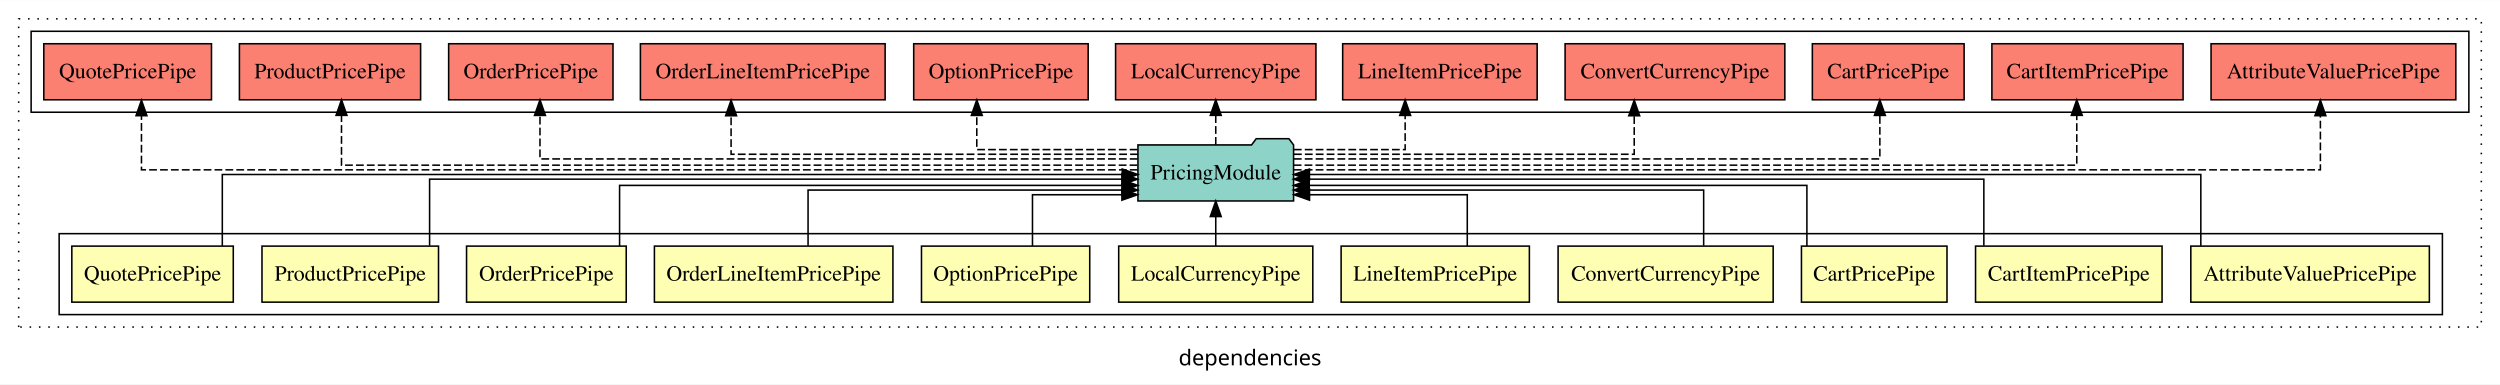
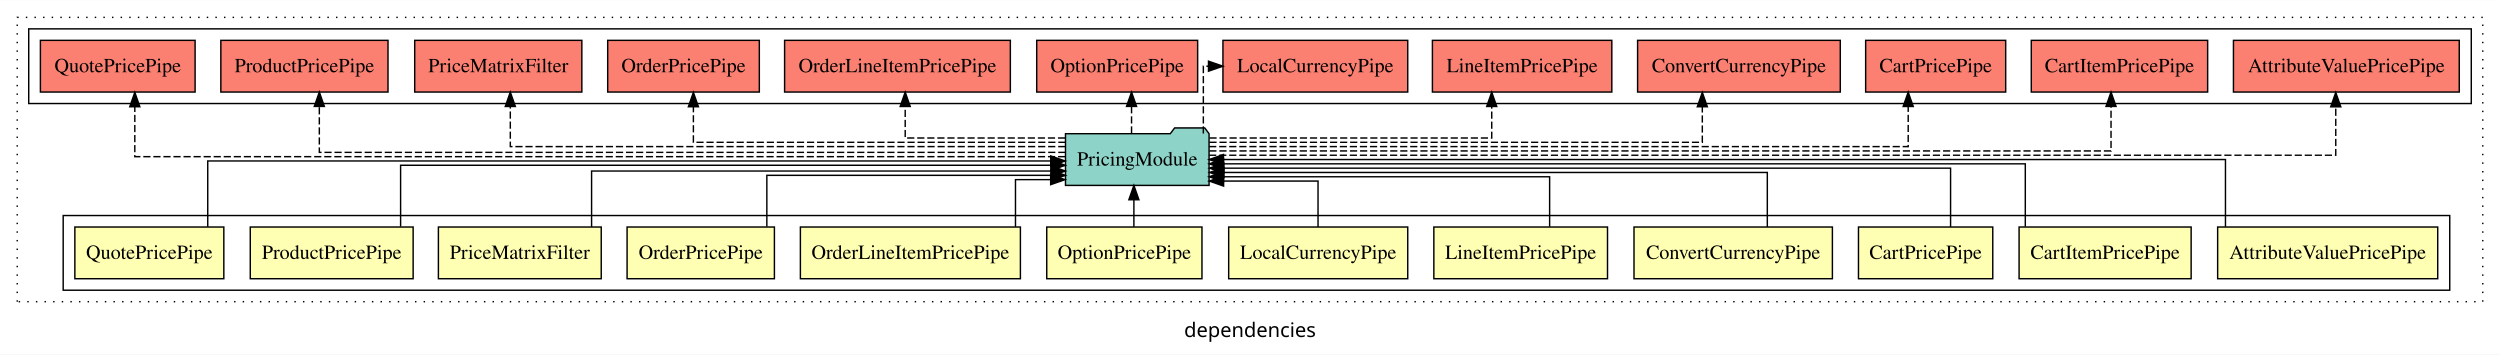
- <svg xmlns="http://www.w3.org/2000/svg" width="1606pt" height="247pt" viewBox="0.00 0.00 1606.00 246.80">
+ <svg xmlns="http://www.w3.org/2000/svg" width="1741pt" height="247pt" viewBox="0.00 0.00 1741.00 246.80">
  <g id="graph0" class="graph" transform="scale(1 1) rotate(0) translate(4 242.8)">
-     <polygon fill="white" stroke="transparent" points="-4,4 -4,-242.8 1602,-242.8 1602,4 -4,4" />
-     <text text-anchor="middle" x="799" y="-8.2" font-family="sans-serif" font-size="14.00">dependencies</text>
+     <polygon fill="white" stroke="transparent" points="-4,4 -4,-242.8 1737,-242.8 1737,4 -4,4" />
+     <text text-anchor="middle" x="866.5" y="-8.2" font-family="sans-serif" font-size="14.00">dependencies</text>
    <g id="clust1" class="cluster">
-       <polygon fill="none" stroke="black" stroke-dasharray="1,5" points="8,-32.8 8,-230.8 1590,-230.8 1590,-32.8 8,-32.8" />
+       <polygon fill="none" stroke="black" stroke-dasharray="1,5" points="8,-32.8 8,-230.8 1725,-230.8 1725,-32.8 8,-32.8" />
+     </g>
+     <g id="clust16" class="cluster">
+       <polygon fill="none" stroke="black" points="16,-170.8 16,-222.8 1717,-222.8 1717,-170.8 16,-170.8" />
    </g>
    <g id="clust2" class="cluster">
-       <polygon fill="none" stroke="black" points="34,-40.8 34,-92.8 1565,-92.8 1565,-40.8 34,-40.8" />
-     </g>
-     <g id="clust15" class="cluster">
-       <polygon fill="none" stroke="black" points="16,-170.8 16,-222.8 1582,-222.8 1582,-170.8 16,-170.8" />
+       <polygon fill="none" stroke="black" points="40,-40.8 40,-92.8 1702,-92.8 1702,-40.8 40,-40.8" />
    </g>
    <g id="node1" class="node">
-       <polygon fill="#ffffb3" stroke="black" points="1556.62,-84.8 1403.38,-84.8 1403.38,-48.8 1556.62,-48.8 1556.62,-84.8" />
-       <text text-anchor="middle" x="1480" y="-62.6" font-family="Times,serif" font-size="14.00">AttributeValuePricePipe</text>
+       <polygon fill="#ffffb3" stroke="black" points="1693.63,-84.8 1540.37,-84.8 1540.37,-48.8 1693.63,-48.8 1693.63,-84.8" />
+       <text text-anchor="middle" x="1617" y="-62.6" font-family="Times,serif" font-size="14.00">AttributeValuePricePipe</text>
+     </g>
+     <g id="node13" class="node">
+       <polygon fill="#8dd3c7" stroke="black" points="837.99,-149.8 834.99,-153.8 813.99,-153.8 810.99,-149.8 738.01,-149.8 738.01,-113.8 837.99,-113.8 837.99,-149.8" />
+       <text text-anchor="middle" x="788" y="-127.6" font-family="Times,serif" font-size="14.00">PricingModule</text>
+     </g>
+     <g id="edge1" class="edge">
+       <path fill="none" stroke="black" d="M1545.81,-84.91C1545.81,-104.14 1545.81,-131.8 1545.81,-131.8 1545.81,-131.8 848.02,-131.8 848.02,-131.8" />
+       <polygon fill="black" stroke="black" points="848.02,-128.3 838.02,-131.8 848.02,-135.3 848.02,-128.3" />
+     </g>
+     <g id="node2" class="node">
+       <polygon fill="#ffffb3" stroke="black" points="1521.91,-84.8 1402.09,-84.8 1402.09,-48.8 1521.91,-48.8 1521.91,-84.8" />
+       <text text-anchor="middle" x="1462" y="-62.6" font-family="Times,serif" font-size="14.00">CartItemPricePipe</text>
+     </g>
+     <g id="edge2" class="edge">
+       <path fill="none" stroke="black" d="M1406.42,-85.07C1406.42,-103.36 1406.42,-128.8 1406.42,-128.8 1406.42,-128.8 848.08,-128.8 848.08,-128.8" />
+       <polygon fill="black" stroke="black" points="848.08,-125.3 838.08,-128.8 848.08,-132.3 848.08,-125.3" />
+     </g>
+     <g id="node3" class="node">
+       <polygon fill="#ffffb3" stroke="black" points="1383.76,-84.8 1290.24,-84.8 1290.24,-48.8 1383.76,-48.8 1383.76,-84.8" />
+       <text text-anchor="middle" x="1337" y="-62.6" font-family="Times,serif" font-size="14.00">CartPricePipe</text>
+     </g>
+     <g id="edge3" class="edge">
+       <path fill="none" stroke="black" d="M1354.38,-84.82C1354.38,-102.17 1354.38,-125.8 1354.38,-125.8 1354.38,-125.8 848.26,-125.8 848.26,-125.8" />
+       <polygon fill="black" stroke="black" points="848.26,-122.3 838.26,-125.8 848.26,-129.3 848.26,-122.3" />
+     </g>
+     <g id="node4" class="node">
+       <polygon fill="#ffffb3" stroke="black" points="1272.08,-84.8 1133.92,-84.8 1133.92,-48.8 1272.08,-48.8 1272.08,-84.8" />
+       <text text-anchor="middle" x="1203" y="-62.6" font-family="Times,serif" font-size="14.00">ConvertCurrencyPipe</text>
+     </g>
+     <g id="edge4" class="edge">
+       <path fill="none" stroke="black" d="M1226.76,-84.83C1226.76,-101.2 1226.76,-122.8 1226.76,-122.8 1226.76,-122.8 848.33,-122.8 848.33,-122.8" />
+       <polygon fill="black" stroke="black" points="848.33,-119.3 838.33,-122.8 848.33,-126.3 848.33,-119.3" />
+     </g>
+     <g id="node5" class="node">
+       <polygon fill="#ffffb3" stroke="black" points="1115.47,-84.8 994.53,-84.8 994.53,-48.8 1115.47,-48.8 1115.47,-84.8" />
+       <text text-anchor="middle" x="1055" y="-62.6" font-family="Times,serif" font-size="14.00">LineItemPricePipe</text>
+     </g>
+     <g id="edge5" class="edge">
+       <path fill="none" stroke="black" d="M1075.16,-85.04C1075.16,-100.37 1075.16,-119.8 1075.16,-119.8 1075.16,-119.8 848.02,-119.8 848.02,-119.8" />
+       <polygon fill="black" stroke="black" points="848.02,-116.3 838.02,-119.8 848.02,-123.3 848.02,-116.3" />
+     </g>
+     <g id="node6" class="node">
+       <polygon fill="#ffffb3" stroke="black" points="976.35,-84.8 851.65,-84.8 851.65,-48.8 976.35,-48.8 976.35,-84.8" />
+       <text text-anchor="middle" x="914" y="-62.6" font-family="Times,serif" font-size="14.00">LocalCurrencyPipe</text>
+     </g>
+     <g id="edge6" class="edge">
+       <path fill="none" stroke="black" d="M913.88,-84.85C913.88,-99.17 913.88,-116.8 913.88,-116.8 913.88,-116.8 848.11,-116.8 848.11,-116.8" />
+       <polygon fill="black" stroke="black" points="848.11,-113.3 838.11,-116.8 848.11,-120.3 848.11,-113.3" />
+     </g>
+     <g id="node7" class="node">
+       <polygon fill="#ffffb3" stroke="black" points="833.05,-84.8 724.95,-84.8 724.95,-48.8 833.05,-48.8 833.05,-84.8" />
+       <text text-anchor="middle" x="779" y="-62.6" font-family="Times,serif" font-size="14.00">OptionPricePipe</text>
+     </g>
+     <g id="edge7" class="edge">
+       <path fill="none" stroke="black" d="M785.64,-84.91C785.64,-84.91 785.64,-103.79 785.64,-103.79" />
+       <polygon fill="black" stroke="black" points="782.14,-103.79 785.64,-113.79 789.14,-103.79 782.14,-103.79" />
+     </g>
+     <g id="node8" class="node">
+       <polygon fill="#ffffb3" stroke="black" points="706.61,-84.8 553.39,-84.8 553.39,-48.8 706.61,-48.8 706.61,-84.8" />
+       <text text-anchor="middle" x="630" y="-62.6" font-family="Times,serif" font-size="14.00">OrderLineItemPricePipe</text>
+     </g>
+     <g id="edge8" class="edge">
+       <path fill="none" stroke="black" d="M703.18,-84.92C703.18,-99.58 703.18,-117.8 703.18,-117.8 703.18,-117.8 727.68,-117.8 727.68,-117.8" />
+       <polygon fill="black" stroke="black" points="727.68,-121.3 737.68,-117.8 727.68,-114.3 727.68,-121.3" />
+     </g>
+     <g id="node9" class="node">
+       <polygon fill="#ffffb3" stroke="black" points="535.3,-84.8 432.7,-84.8 432.7,-48.8 535.3,-48.8 535.3,-84.8" />
+       <text text-anchor="middle" x="484" y="-62.6" font-family="Times,serif" font-size="14.00">OrderPricePipe</text>
+     </g>
+     <g id="edge9" class="edge">
+       <path fill="none" stroke="black" d="M530.03,-85.08C530.03,-100.75 530.03,-120.8 530.03,-120.8 530.03,-120.8 727.95,-120.8 727.95,-120.8" />
+       <polygon fill="black" stroke="black" points="727.95,-124.3 737.95,-120.8 727.95,-117.3 727.95,-124.3" />
+     </g>
+     <g id="node10" class="node">
+       <polygon fill="#ffffb3" stroke="black" points="414.7,-84.8 301.3,-84.8 301.3,-48.8 414.7,-48.8 414.7,-84.8" />
+       <text text-anchor="middle" x="358" y="-62.6" font-family="Times,serif" font-size="14.00">PriceMatrixFilter</text>
+     </g>
+     <g id="edge10" class="edge">
+       <path fill="none" stroke="black" d="M407.98,-84.84C407.98,-101.53 407.98,-123.8 407.98,-123.8 407.98,-123.8 727.93,-123.8 727.93,-123.8" />
+       <polygon fill="black" stroke="black" points="727.93,-127.3 737.93,-123.8 727.93,-120.3 727.93,-127.3" />
+     </g>
+     <g id="node11" class="node">
+       <polygon fill="#ffffb3" stroke="black" points="283.71,-84.8 170.29,-84.8 170.29,-48.8 283.71,-48.8 283.71,-84.8" />
+       <text text-anchor="middle" x="227" y="-62.6" font-family="Times,serif" font-size="14.00">ProductPricePipe</text>
+     </g>
+     <g id="edge11" class="edge">
+       <path fill="none" stroke="black" d="M274.98,-85.1C274.98,-103.07 274.98,-127.8 274.98,-127.8 274.98,-127.8 727.88,-127.8 727.88,-127.8" />
+       <polygon fill="black" stroke="black" points="727.88,-131.3 737.88,-127.8 727.88,-124.3 727.88,-131.3" />
    </g>
    <g id="node12" class="node">
-       <polygon fill="#8dd3c7" stroke="black" points="826.99,-149.8 823.99,-153.8 802.99,-153.8 799.99,-149.8 727.01,-149.8 727.01,-113.8 826.99,-113.8 826.99,-149.8" />
-       <text text-anchor="middle" x="777" y="-127.6" font-family="Times,serif" font-size="14.00">PricingModule</text>
-     </g>
-     <g id="edge1" class="edge">
-       <path fill="none" stroke="black" d="M1409.81,-84.97C1409.81,-103.89 1409.81,-130.8 1409.81,-130.8 1409.81,-130.8 837.18,-130.8 837.18,-130.8" />
-       <polygon fill="black" stroke="black" points="837.18,-127.3 827.18,-130.8 837.18,-134.3 837.18,-127.3" />
-     </g>
-     <g id="node2" class="node">
-       <polygon fill="#ffffb3" stroke="black" points="1384.91,-84.8 1265.09,-84.8 1265.09,-48.8 1384.91,-48.8 1384.91,-84.8" />
-       <text text-anchor="middle" x="1325" y="-62.6" font-family="Times,serif" font-size="14.00">CartItemPricePipe</text>
-     </g>
-     <g id="edge2" class="edge">
-       <path fill="none" stroke="black" d="M1270.42,-85.1C1270.42,-103.07 1270.42,-127.8 1270.42,-127.8 1270.42,-127.8 837.03,-127.8 837.03,-127.8" />
-       <polygon fill="black" stroke="black" points="837.03,-124.3 827.03,-127.8 837.03,-131.3 837.03,-124.3" />
-     </g>
-     <g id="node3" class="node">
-       <polygon fill="#ffffb3" stroke="black" points="1246.75,-84.8 1153.25,-84.8 1153.25,-48.8 1246.75,-48.8 1246.75,-84.8" />
-       <text text-anchor="middle" x="1200" y="-62.6" font-family="Times,serif" font-size="14.00">CartPricePipe</text>
-     </g>
-     <g id="edge3" class="edge">
-       <path fill="none" stroke="black" d="M1156.75,-84.84C1156.75,-101.53 1156.75,-123.8 1156.75,-123.8 1156.75,-123.8 837.04,-123.8 837.04,-123.8" />
-       <polygon fill="black" stroke="black" points="837.04,-120.3 827.04,-123.8 837.04,-127.3 837.04,-120.3" />
-     </g>
-     <g id="node4" class="node">
-       <polygon fill="#ffffb3" stroke="black" points="1135.08,-84.8 996.92,-84.8 996.92,-48.8 1135.08,-48.8 1135.08,-84.8" />
-       <text text-anchor="middle" x="1066" y="-62.6" font-family="Times,serif" font-size="14.00">ConvertCurrencyPipe</text>
-     </g>
-     <g id="edge4" class="edge">
-       <path fill="none" stroke="black" d="M1090.43,-85.08C1090.43,-100.75 1090.43,-120.8 1090.43,-120.8 1090.43,-120.8 837.01,-120.8 837.01,-120.8" />
-       <polygon fill="black" stroke="black" points="837.01,-117.3 827.01,-120.8 837.01,-124.3 837.01,-117.3" />
-     </g>
-     <g id="node5" class="node">
-       <polygon fill="#ffffb3" stroke="black" points="978.47,-84.8 857.53,-84.8 857.53,-48.8 978.47,-48.8 978.47,-84.8" />
-       <text text-anchor="middle" x="918" y="-62.6" font-family="Times,serif" font-size="14.00">LineItemPricePipe</text>
-     </g>
-     <g id="edge5" class="edge">
-       <path fill="none" stroke="black" d="M938.58,-84.92C938.58,-99.58 938.58,-117.8 938.58,-117.8 938.58,-117.8 837.24,-117.8 837.24,-117.8" />
-       <polygon fill="black" stroke="black" points="837.24,-114.3 827.24,-117.8 837.24,-121.3 837.24,-114.3" />
-     </g>
-     <g id="node6" class="node">
-       <polygon fill="#ffffb3" stroke="black" points="839.35,-84.8 714.65,-84.8 714.65,-48.8 839.35,-48.8 839.35,-84.8" />
-       <text text-anchor="middle" x="777" y="-62.6" font-family="Times,serif" font-size="14.00">LocalCurrencyPipe</text>
-     </g>
-     <g id="edge6" class="edge">
-       <path fill="none" stroke="black" d="M777,-84.91C777,-84.91 777,-103.79 777,-103.79" />
-       <polygon fill="black" stroke="black" points="773.5,-103.79 777,-113.79 780.5,-103.79 773.5,-103.79" />
-     </g>
-     <g id="node7" class="node">
-       <polygon fill="#ffffb3" stroke="black" points="696.04,-84.8 587.96,-84.8 587.96,-48.8 696.04,-48.8 696.04,-84.8" />
-       <text text-anchor="middle" x="642" y="-62.6" font-family="Times,serif" font-size="14.00">OptionPricePipe</text>
-     </g>
-     <g id="edge7" class="edge">
-       <path fill="none" stroke="black" d="M659.26,-84.92C659.26,-99.58 659.26,-117.8 659.26,-117.8 659.26,-117.8 716.72,-117.8 716.72,-117.8" />
-       <polygon fill="black" stroke="black" points="716.72,-121.3 726.72,-117.8 716.72,-114.3 716.72,-121.3" />
-     </g>
-     <g id="node8" class="node">
-       <polygon fill="#ffffb3" stroke="black" points="569.61,-84.8 416.39,-84.8 416.39,-48.8 569.61,-48.8 569.61,-84.8" />
-       <text text-anchor="middle" x="493" y="-62.6" font-family="Times,serif" font-size="14.00">OrderLineItemPricePipe</text>
-     </g>
-     <g id="edge8" class="edge">
-       <path fill="none" stroke="black" d="M515.1,-85.08C515.1,-100.75 515.1,-120.8 515.1,-120.8 515.1,-120.8 716.81,-120.8 716.81,-120.8" />
-       <polygon fill="black" stroke="black" points="716.81,-124.3 726.81,-120.8 716.81,-117.3 716.81,-124.3" />
-     </g>
-     <g id="node9" class="node">
-       <polygon fill="#ffffb3" stroke="black" points="398.29,-84.8 295.71,-84.8 295.71,-48.8 398.29,-48.8 398.29,-84.8" />
-       <text text-anchor="middle" x="347" y="-62.6" font-family="Times,serif" font-size="14.00">OrderPricePipe</text>
-     </g>
-     <g id="edge9" class="edge">
-       <path fill="none" stroke="black" d="M394.02,-84.84C394.02,-101.53 394.02,-123.8 394.02,-123.8 394.02,-123.8 716.93,-123.8 716.93,-123.8" />
-       <polygon fill="black" stroke="black" points="716.93,-127.3 726.93,-123.8 716.93,-120.3 716.93,-127.3" />
-     </g>
-     <g id="node10" class="node">
-       <polygon fill="#ffffb3" stroke="black" points="277.7,-84.8 164.3,-84.8 164.3,-48.8 277.7,-48.8 277.7,-84.8" />
-       <text text-anchor="middle" x="221" y="-62.6" font-family="Times,serif" font-size="14.00">ProductPricePipe</text>
-     </g>
-     <g id="edge10" class="edge">
-       <path fill="none" stroke="black" d="M271.97,-85.1C271.97,-103.07 271.97,-127.8 271.97,-127.8 271.97,-127.8 716.73,-127.8 716.73,-127.8" />
-       <polygon fill="black" stroke="black" points="716.73,-131.3 726.73,-127.8 716.73,-124.3 716.73,-131.3" />
-     </g>
-     <g id="node11" class="node">
-       <polygon fill="#ffffb3" stroke="black" points="145.86,-84.8 42.14,-84.8 42.14,-48.8 145.86,-48.8 145.86,-84.8" />
-       <text text-anchor="middle" x="94" y="-62.6" font-family="Times,serif" font-size="14.00">QuotePricePipe</text>
-     </g>
-     <g id="edge11" class="edge">
-       <path fill="none" stroke="black" d="M138.81,-84.97C138.81,-103.89 138.81,-130.8 138.81,-130.8 138.81,-130.8 716.92,-130.8 716.92,-130.8" />
-       <polygon fill="black" stroke="black" points="716.92,-134.3 726.92,-130.8 716.92,-127.3 716.92,-134.3" />
-     </g>
-     <g id="node13" class="node">
-       <polygon fill="#fb8072" stroke="black" points="1573.62,-214.8 1416.38,-214.8 1416.38,-178.8 1573.62,-178.8 1573.62,-214.8" />
-       <text text-anchor="middle" x="1495" y="-192.6" font-family="Times,serif" font-size="14.00">AttributeValuePricePipe </text>
+       <polygon fill="#ffffb3" stroke="black" points="151.87,-84.8 48.13,-84.8 48.13,-48.8 151.87,-48.8 151.87,-84.8" />
+       <text text-anchor="middle" x="100" y="-62.6" font-family="Times,serif" font-size="14.00">QuotePricePipe</text>
    </g>
    <g id="edge12" class="edge">
-       <path fill="none" stroke="black" stroke-dasharray="5,2" d="M827.18,-133.8C989.01,-133.8 1486.62,-133.8 1486.62,-133.8 1486.62,-133.8 1486.62,-168.58 1486.62,-168.58" />
-       <polygon fill="black" stroke="black" points="1483.13,-168.58 1486.62,-178.58 1490.13,-168.58 1483.13,-168.58" />
+       <path fill="none" stroke="black" d="M140.67,-84.97C140.67,-103.89 140.67,-130.8 140.67,-130.8 140.67,-130.8 727.74,-130.8 727.74,-130.8" />
+       <polygon fill="black" stroke="black" points="727.74,-134.3 737.74,-130.8 727.74,-127.3 727.74,-134.3" />
    </g>
    <g id="node14" class="node">
-       <polygon fill="#fb8072" stroke="black" points="1398.41,-214.8 1275.59,-214.8 1275.59,-178.8 1398.41,-178.8 1398.41,-214.8" />
-       <text text-anchor="middle" x="1337" y="-192.6" font-family="Times,serif" font-size="14.00">CartItemPricePipe </text>
+       <polygon fill="#fb8072" stroke="black" points="1708.63,-214.8 1551.37,-214.8 1551.37,-178.8 1708.63,-178.8 1708.63,-214.8" />
+       <text text-anchor="middle" x="1630" y="-192.6" font-family="Times,serif" font-size="14.00">AttributeValuePricePipe </text>
    </g>
    <g id="edge13" class="edge">
-       <path fill="none" stroke="black" stroke-dasharray="5,2" d="M827.06,-136.8C963.22,-136.8 1330.12,-136.8 1330.12,-136.8 1330.12,-136.8 1330.12,-168.8 1330.12,-168.8" />
-       <polygon fill="black" stroke="black" points="1326.63,-168.8 1330.12,-178.8 1333.63,-168.8 1326.63,-168.8" />
+       <path fill="none" stroke="black" stroke-dasharray="5,2" d="M838.02,-134.8C1018.08,-134.8 1622.62,-134.8 1622.62,-134.8 1622.62,-134.8 1622.62,-168.53 1622.62,-168.53" />
+       <polygon fill="black" stroke="black" points="1619.13,-168.53 1622.62,-178.53 1626.13,-168.53 1619.13,-168.53" />
    </g>
    <g id="node15" class="node">
-       <polygon fill="#fb8072" stroke="black" points="1257.75,-214.8 1160.25,-214.8 1160.25,-178.8 1257.75,-178.8 1257.75,-214.8" />
-       <text text-anchor="middle" x="1209" y="-192.6" font-family="Times,serif" font-size="14.00">CartPricePipe </text>
+       <polygon fill="#fb8072" stroke="black" points="1533.41,-214.8 1410.59,-214.8 1410.59,-178.8 1533.41,-178.8 1533.41,-214.8" />
+       <text text-anchor="middle" x="1472" y="-192.6" font-family="Times,serif" font-size="14.00">CartItemPricePipe </text>
    </g>
    <g id="edge14" class="edge">
-       <path fill="none" stroke="black" stroke-dasharray="5,2" d="M827.19,-140.8C939.97,-140.8 1203.62,-140.8 1203.62,-140.8 1203.62,-140.8 1203.62,-168.77 1203.62,-168.77" />
-       <polygon fill="black" stroke="black" points="1200.13,-168.77 1203.62,-178.77 1207.13,-168.77 1200.13,-168.77" />
+       <path fill="none" stroke="black" stroke-dasharray="5,2" d="M838.14,-137.8C995.02,-137.8 1466.12,-137.8 1466.12,-137.8 1466.12,-137.8 1466.12,-168.78 1466.12,-168.78" />
+       <polygon fill="black" stroke="black" points="1462.63,-168.78 1466.12,-178.78 1469.63,-168.78 1462.63,-168.78" />
    </g>
    <g id="node16" class="node">
-       <polygon fill="#fb8072" stroke="black" points="1142.58,-214.8 1001.42,-214.8 1001.42,-178.8 1142.58,-178.8 1142.58,-214.8" />
-       <text text-anchor="middle" x="1072" y="-192.6" font-family="Times,serif" font-size="14.00">ConvertCurrencyPipe </text>
+       <polygon fill="#fb8072" stroke="black" points="1392.76,-214.8 1295.24,-214.8 1295.24,-178.8 1392.76,-178.8 1392.76,-214.8" />
+       <text text-anchor="middle" x="1344" y="-192.6" font-family="Times,serif" font-size="14.00">CartPricePipe </text>
    </g>
    <g id="edge15" class="edge">
-       <path fill="none" stroke="black" stroke-dasharray="5,2" d="M827.25,-143.8C905.05,-143.8 1045.82,-143.8 1045.82,-143.8 1045.82,-143.8 1045.82,-168.56 1045.82,-168.56" />
-       <polygon fill="black" stroke="black" points="1042.32,-168.56 1045.82,-178.56 1049.32,-168.56 1042.32,-168.56" />
+       <path fill="none" stroke="black" stroke-dasharray="5,2" d="M838.03,-140.8C971.3,-140.8 1324.87,-140.8 1324.87,-140.8 1324.87,-140.8 1324.87,-168.77 1324.87,-168.77" />
+       <polygon fill="black" stroke="black" points="1321.37,-168.77 1324.87,-178.77 1328.37,-168.77 1321.37,-168.77" />
    </g>
    <g id="node17" class="node">
-       <polygon fill="#fb8072" stroke="black" points="983.47,-214.8 858.53,-214.8 858.53,-178.8 983.47,-178.8 983.47,-214.8" />
-       <text text-anchor="middle" x="921" y="-192.6" font-family="Times,serif" font-size="14.00">LineItemPricePipe </text>
+       <polygon fill="#fb8072" stroke="black" points="1277.58,-214.8 1136.42,-214.8 1136.42,-178.8 1277.58,-178.8 1277.58,-214.8" />
+       <text text-anchor="middle" x="1207" y="-192.6" font-family="Times,serif" font-size="14.00">ConvertCurrencyPipe </text>
    </g>
    <g id="edge16" class="edge">
-       <path fill="none" stroke="black" stroke-dasharray="5,2" d="M827.19,-146.8C860.71,-146.8 898.67,-146.8 898.67,-146.8 898.67,-146.8 898.67,-168.75 898.67,-168.75" />
-       <polygon fill="black" stroke="black" points="895.17,-168.75 898.67,-178.75 902.17,-168.75 895.17,-168.75" />
+       <path fill="none" stroke="black" stroke-dasharray="5,2" d="M838.23,-143.8C944.31,-143.8 1181.49,-143.8 1181.49,-143.8 1181.49,-143.8 1181.49,-168.56 1181.49,-168.56" />
+       <polygon fill="black" stroke="black" points="1177.99,-168.56 1181.49,-178.56 1184.99,-168.56 1177.99,-168.56" />
    </g>
    <g id="node18" class="node">
-       <polygon fill="#fb8072" stroke="black" points="841.35,-214.8 712.65,-214.8 712.65,-178.8 841.35,-178.8 841.35,-214.8" />
-       <text text-anchor="middle" x="777" y="-192.6" font-family="Times,serif" font-size="14.00">LocalCurrencyPipe </text>
+       <polygon fill="#fb8072" stroke="black" points="1118.47,-214.8 993.53,-214.8 993.53,-178.8 1118.47,-178.8 1118.47,-214.8" />
+       <text text-anchor="middle" x="1056" y="-192.6" font-family="Times,serif" font-size="14.00">LineItemPricePipe </text>
    </g>
    <g id="edge17" class="edge">
-       <path fill="none" stroke="black" stroke-dasharray="5,2" d="M777,-149.91C777,-149.91 777,-168.79 777,-168.79" />
-       <polygon fill="black" stroke="black" points="773.5,-168.79 777,-178.79 780.5,-168.79 773.5,-168.79" />
+       <path fill="none" stroke="black" stroke-dasharray="5,2" d="M838.25,-146.8C910.42,-146.8 1034.84,-146.8 1034.84,-146.8 1034.84,-146.8 1034.84,-168.75 1034.84,-168.75" />
+       <polygon fill="black" stroke="black" points="1031.34,-168.75 1034.84,-178.75 1038.34,-168.75 1031.34,-168.75" />
    </g>
    <g id="node19" class="node">
-       <polygon fill="#fb8072" stroke="black" points="695.04,-214.8 582.96,-214.8 582.96,-178.8 695.04,-178.8 695.04,-214.8" />
-       <text text-anchor="middle" x="639" y="-192.6" font-family="Times,serif" font-size="14.00">OptionPricePipe </text>
+       <polygon fill="#fb8072" stroke="black" points="976.35,-214.8 847.65,-214.8 847.65,-178.8 976.35,-178.8 976.35,-214.8" />
+       <text text-anchor="middle" x="912" y="-192.6" font-family="Times,serif" font-size="14.00">LocalCurrencyPipe </text>
    </g>
    <g id="edge18" class="edge">
-       <path fill="none" stroke="black" stroke-dasharray="5,2" d="M726.74,-146.8C681.97,-146.8 623.49,-146.8 623.49,-146.8 623.49,-146.8 623.49,-168.75 623.49,-168.75" />
-       <polygon fill="black" stroke="black" points="619.99,-168.75 623.49,-178.75 626.99,-168.75 619.99,-168.75" />
+       <path fill="none" stroke="black" stroke-dasharray="5,2" d="M834.01,-149.91C834.01,-169.14 834.01,-196.8 834.01,-196.8 834.01,-196.8 837.59,-196.8 837.59,-196.8" />
+       <polygon fill="black" stroke="black" points="837.59,-200.3 847.59,-196.8 837.59,-193.3 837.59,-200.3" />
    </g>
    <g id="node20" class="node">
-       <polygon fill="#fb8072" stroke="black" points="564.61,-214.8 407.39,-214.8 407.39,-178.8 564.61,-178.8 564.61,-214.8" />
-       <text text-anchor="middle" x="486" y="-192.6" font-family="Times,serif" font-size="14.00">OrderLineItemPricePipe </text>
+       <polygon fill="#fb8072" stroke="black" points="830.04,-214.8 717.96,-214.8 717.96,-178.8 830.04,-178.8 830.04,-214.8" />
+       <text text-anchor="middle" x="774" y="-192.6" font-family="Times,serif" font-size="14.00">OptionPricePipe </text>
    </g>
    <g id="edge19" class="edge">
-       <path fill="none" stroke="black" stroke-dasharray="5,2" d="M726.98,-143.8C638.96,-143.8 465.65,-143.8 465.65,-143.8 465.65,-143.8 465.65,-168.56 465.65,-168.56" />
-       <polygon fill="black" stroke="black" points="462.15,-168.56 465.65,-178.56 469.15,-168.56 462.15,-168.56" />
+       <path fill="none" stroke="black" stroke-dasharray="5,2" d="M784.01,-149.91C784.01,-149.91 784.01,-168.79 784.01,-168.79" />
+       <polygon fill="black" stroke="black" points="780.51,-168.79 784.01,-178.79 787.51,-168.79 780.51,-168.79" />
    </g>
    <g id="node21" class="node">
-       <polygon fill="#fb8072" stroke="black" points="389.79,-214.8 284.21,-214.8 284.21,-178.8 389.79,-178.8 389.79,-214.8" />
-       <text text-anchor="middle" x="337" y="-192.6" font-family="Times,serif" font-size="14.00">OrderPricePipe </text>
+       <polygon fill="#fb8072" stroke="black" points="699.61,-214.8 542.39,-214.8 542.39,-178.8 699.61,-178.8 699.61,-214.8" />
+       <text text-anchor="middle" x="621" y="-192.6" font-family="Times,serif" font-size="14.00">OrderLineItemPricePipe </text>
    </g>
    <g id="edge20" class="edge">
-       <path fill="none" stroke="black" stroke-dasharray="5,2" d="M726.78,-140.8C612.5,-140.8 342.88,-140.8 342.88,-140.8 342.88,-140.8 342.88,-168.77 342.88,-168.77" />
-       <polygon fill="black" stroke="black" points="339.38,-168.77 342.88,-178.77 346.38,-168.77 339.38,-168.77" />
+       <path fill="none" stroke="black" stroke-dasharray="5,2" d="M737.75,-146.8C690.3,-146.8 626.38,-146.8 626.38,-146.8 626.38,-146.8 626.38,-168.75 626.38,-168.75" />
+       <polygon fill="black" stroke="black" points="622.88,-168.75 626.38,-178.75 629.88,-168.75 622.88,-168.75" />
    </g>
    <g id="node22" class="node">
-       <polygon fill="#fb8072" stroke="black" points="266.2,-214.8 149.8,-214.8 149.8,-178.8 266.2,-178.8 266.2,-214.8" />
+       <polygon fill="#fb8072" stroke="black" points="524.8,-214.8 419.2,-214.8 419.2,-178.8 524.8,-178.8 524.8,-214.8" />
+       <text text-anchor="middle" x="472" y="-192.6" font-family="Times,serif" font-size="14.00">OrderPricePipe </text>
+     </g>
+     <g id="edge21" class="edge">
+       <path fill="none" stroke="black" stroke-dasharray="5,2" d="M737.99,-143.8C650.5,-143.8 478.88,-143.8 478.88,-143.8 478.88,-143.8 478.88,-168.56 478.88,-168.56" />
+       <polygon fill="black" stroke="black" points="475.38,-168.56 478.88,-178.56 482.38,-168.56 475.38,-168.56" />
+     </g>
+     <g id="node23" class="node">
+       <polygon fill="#fb8072" stroke="black" points="401.2,-214.8 284.8,-214.8 284.8,-178.8 401.2,-178.8 401.2,-214.8" />
+       <text text-anchor="middle" x="343" y="-192.6" font-family="Times,serif" font-size="14.00">PriceMatrixFilter </text>
+     </g>
+     <g id="edge22" class="edge">
+       <path fill="none" stroke="black" stroke-dasharray="5,2" d="M737.91,-140.8C623.23,-140.8 351.38,-140.8 351.38,-140.8 351.38,-140.8 351.38,-168.77 351.38,-168.77" />
+       <polygon fill="black" stroke="black" points="347.88,-168.77 351.38,-178.77 354.88,-168.77 347.88,-168.77" />
+     </g>
+     <g id="node24" class="node">
+       <polygon fill="#fb8072" stroke="black" points="266.21,-214.8 149.79,-214.8 149.79,-178.8 266.21,-178.8 266.21,-214.8" />
      <text text-anchor="middle" x="208" y="-192.6" font-family="Times,serif" font-size="14.00">ProductPricePipe </text>
    </g>
-     <g id="edge21" class="edge">
-       <path fill="none" stroke="black" stroke-dasharray="5,2" d="M726.67,-136.8C588.81,-136.8 215.38,-136.8 215.38,-136.8 215.38,-136.8 215.38,-168.8 215.38,-168.8" />
-       <polygon fill="black" stroke="black" points="211.88,-168.8 215.38,-178.8 218.88,-168.8 211.88,-168.8" />
-     </g>
-     <g id="node23" class="node">
-       <polygon fill="#fb8072" stroke="black" points="131.86,-214.8 24.14,-214.8 24.14,-178.8 131.86,-178.8 131.86,-214.8" />
+     <g id="edge23" class="edge">
+       <path fill="none" stroke="black" stroke-dasharray="5,2" d="M737.95,-136.8C598.95,-136.8 218.38,-136.8 218.38,-136.8 218.38,-136.8 218.38,-168.8 218.38,-168.8" />
+       <polygon fill="black" stroke="black" points="214.88,-168.8 218.38,-178.8 221.88,-168.8 214.88,-168.8" />
+     </g>
+     <g id="node25" class="node">
+       <polygon fill="#fb8072" stroke="black" points="131.87,-214.8 24.13,-214.8 24.13,-178.8 131.87,-178.8 131.87,-214.8" />
      <text text-anchor="middle" x="78" y="-192.6" font-family="Times,serif" font-size="14.00">QuotePricePipe </text>
    </g>
-     <g id="edge22" class="edge">
-       <path fill="none" stroke="black" stroke-dasharray="5,2" d="M726.81,-133.8C568,-133.8 86.88,-133.8 86.88,-133.8 86.88,-133.8 86.88,-168.58 86.88,-168.58" />
-       <polygon fill="black" stroke="black" points="83.38,-168.58 86.88,-178.58 90.38,-168.58 83.38,-168.58" />
+     <g id="edge24" class="edge">
+       <path fill="none" stroke="black" stroke-dasharray="5,2" d="M737.79,-133.8C577.72,-133.8 89.88,-133.8 89.88,-133.8 89.88,-133.8 89.88,-168.58 89.88,-168.58" />
+       <polygon fill="black" stroke="black" points="86.38,-168.58 89.88,-178.58 93.38,-168.58 86.38,-168.58" />
    </g>
  </g>
</svg>
